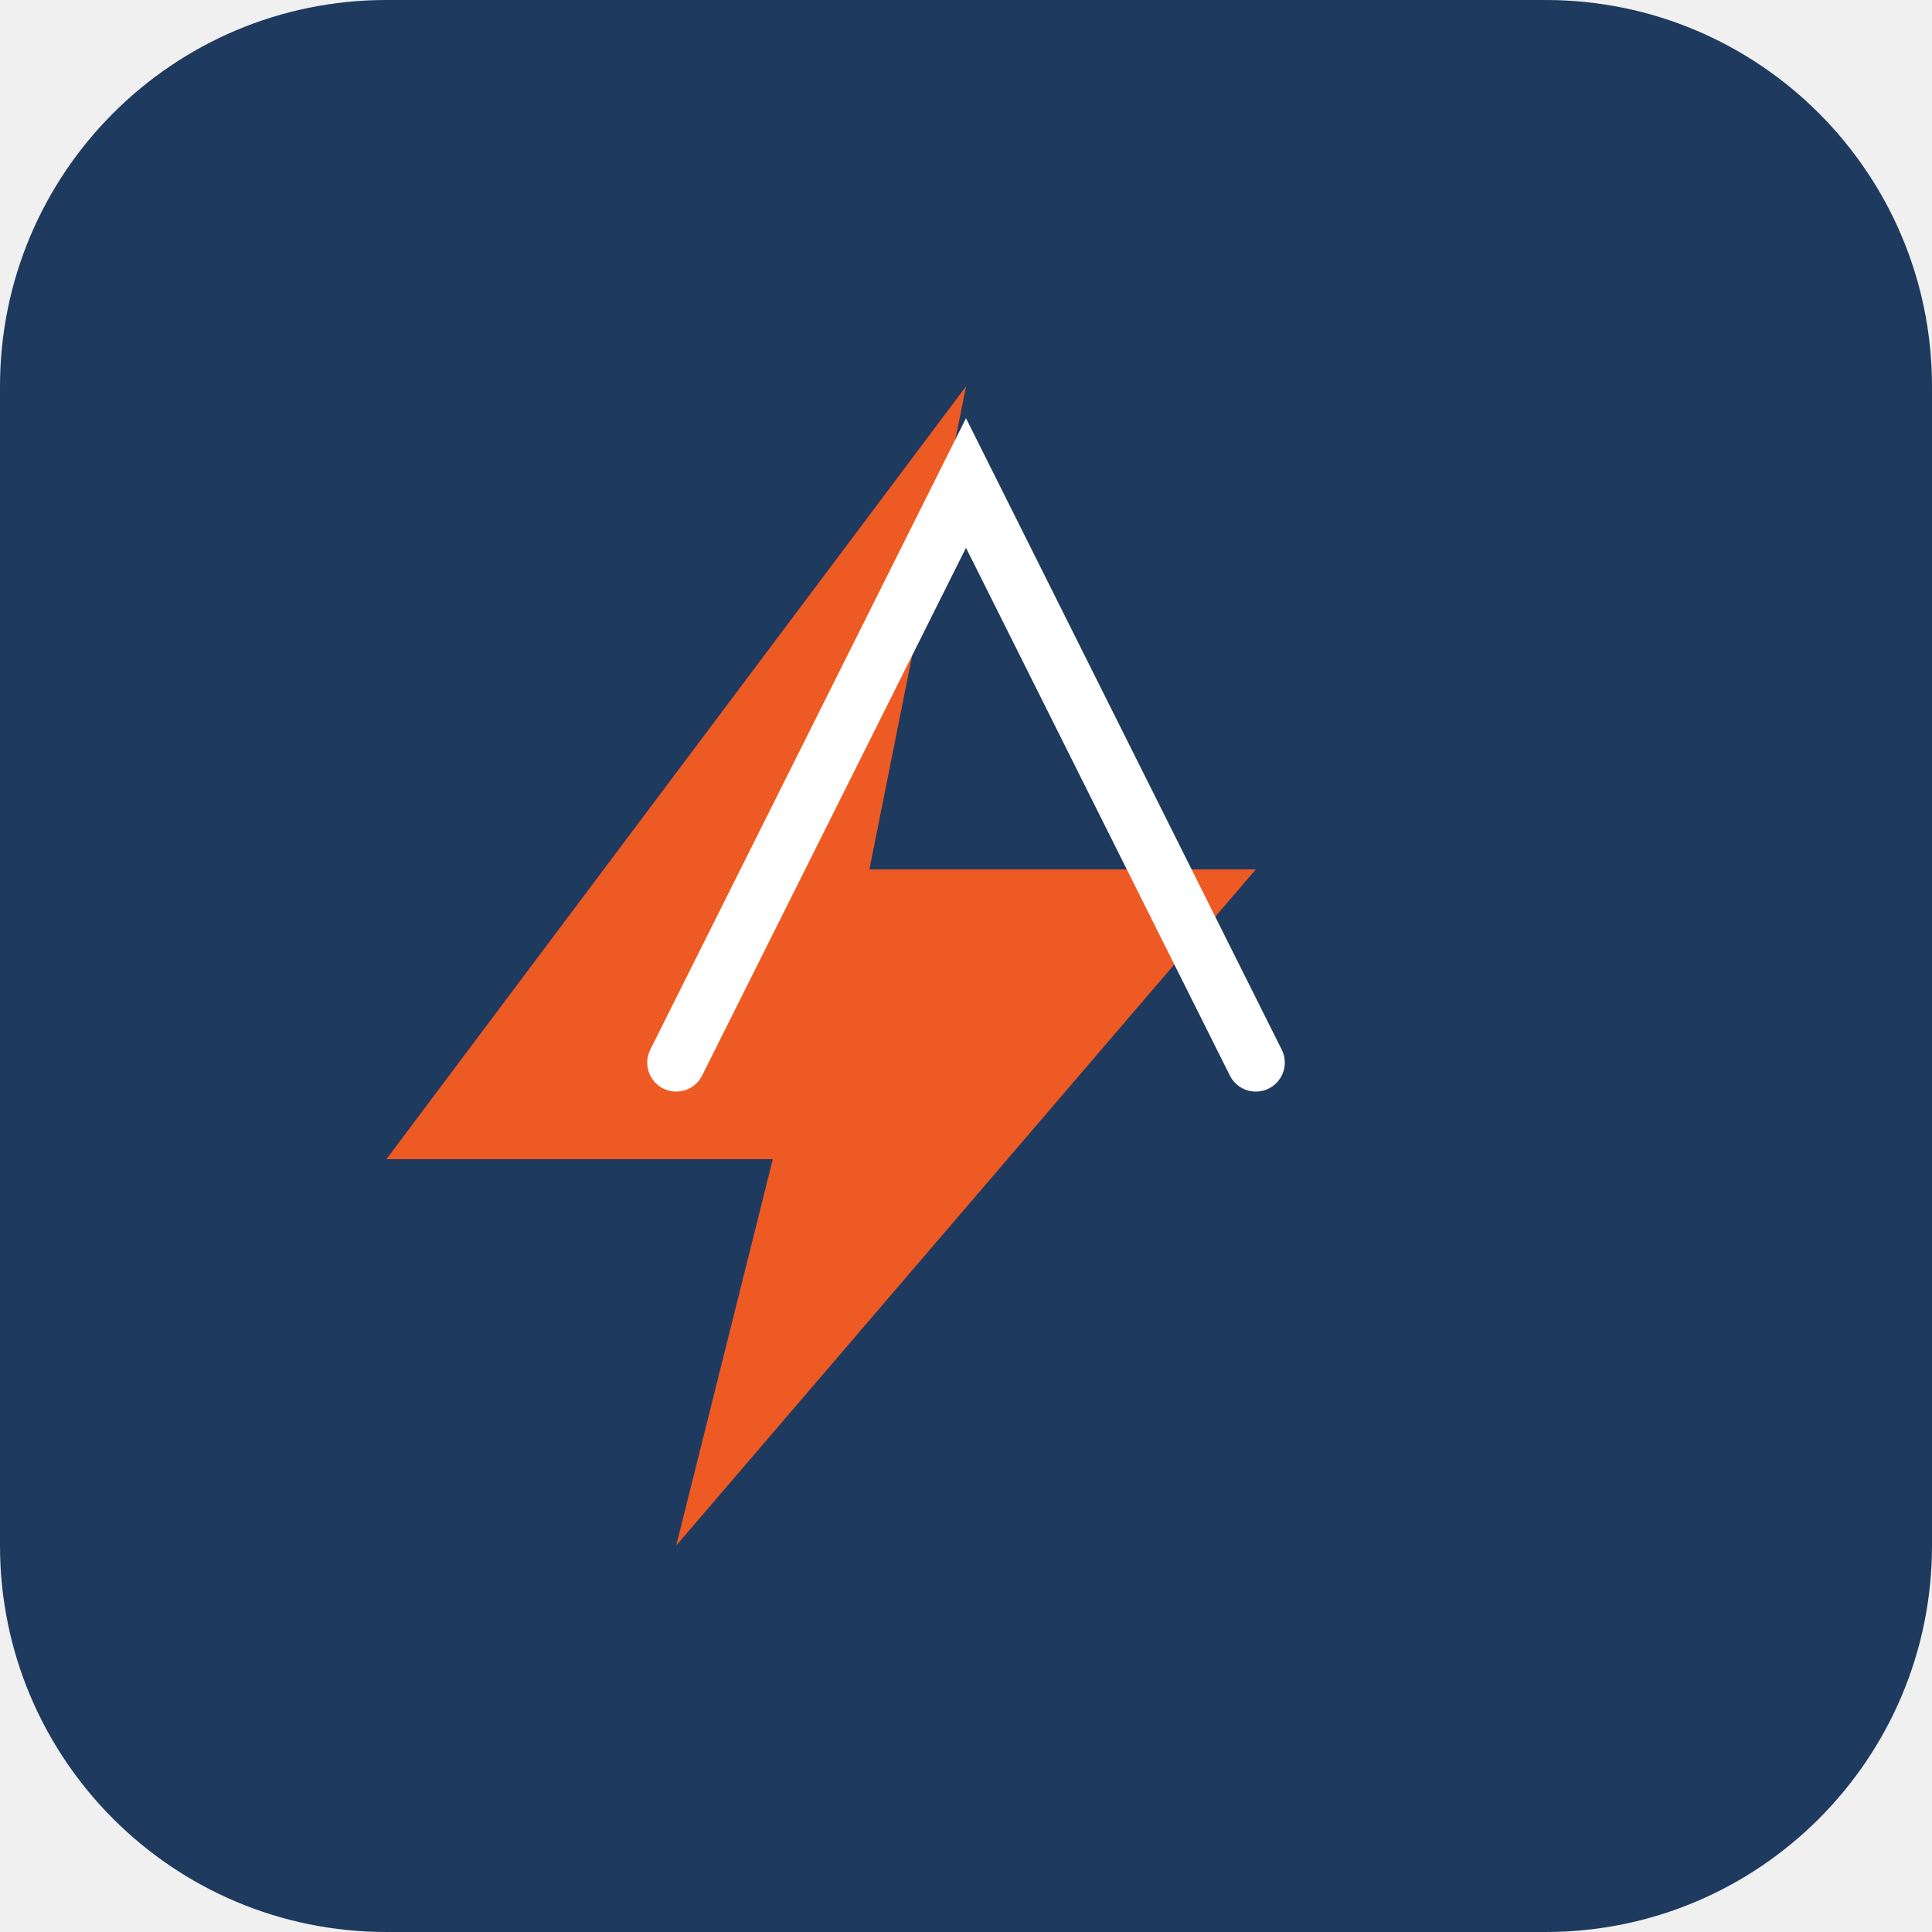
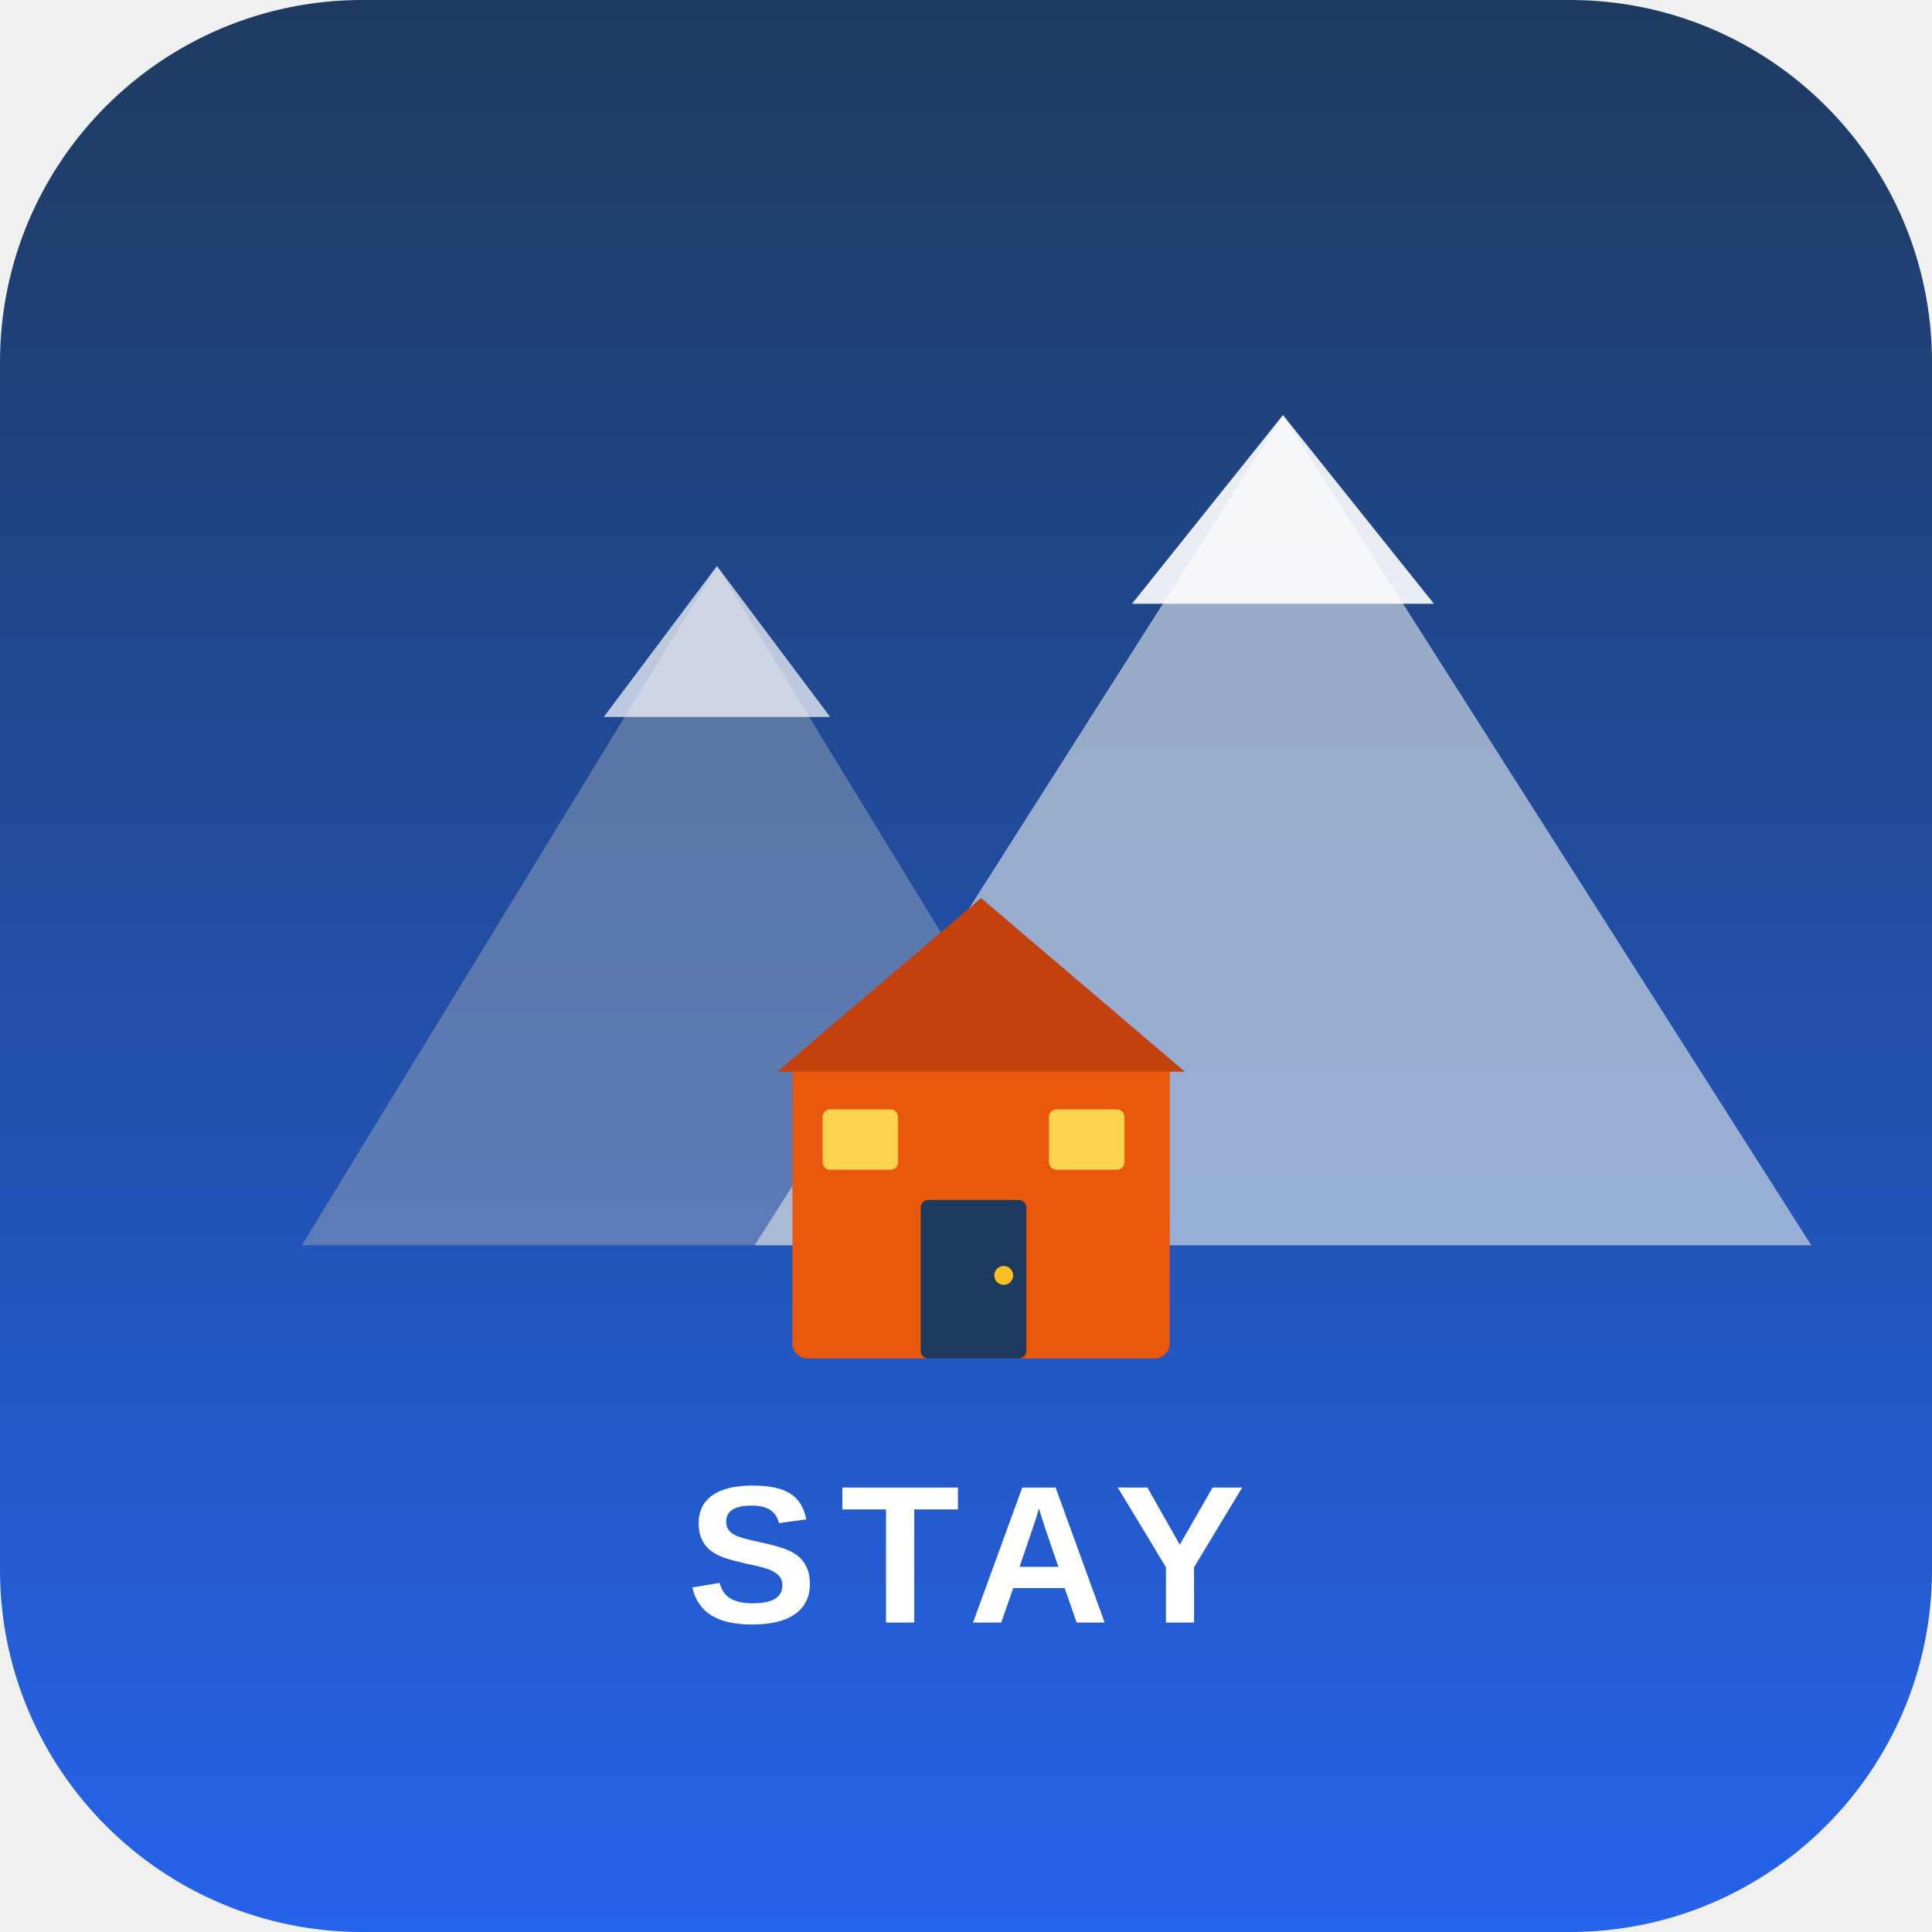
- <svg xmlns="http://www.w3.org/2000/svg" viewBox="0 0 100 100">
-   <rect width="100" height="100" rx="20" fill="#1e3a5f" />
-   <path d="M50 20L20 60h20l-5 20 30-35H45l5-25z" fill="#ee5a24" />
-   <path d="M35 55L50 25 65 55" stroke="#fff" stroke-width="3" fill="none" stroke-linecap="round" />
+ <svg xmlns="http://www.w3.org/2000/svg" viewBox="0 0 512 512">
+   <defs>
+     <linearGradient id="bg" x1="0" y1="0" x2="0" y2="1">
+       <stop offset="0%" stop-color="#1e3a5f" />
+       <stop offset="100%" stop-color="#2563eb" />
+     </linearGradient>
+   </defs>
+   <rect width="512" height="512" rx="96" fill="url(#bg)" />
+   <polygon points="80,330 190,150 300,330" fill="#94a3b8" opacity="0.5" />
+   <polygon points="160,190 190,150 220,190" fill="#fff" opacity="0.7" />
+   <polygon points="200,330 340,110 480,330" fill="#cbd5e1" opacity="0.7" />
+   <polygon points="300,160 340,110 380,160" fill="#fff" opacity="0.9" />
+   <rect x="210" y="280" width="100" height="80" rx="4" fill="#ea580c" />
+   <polygon points="206,284 260,238 314,284" fill="#c2410c" />
+   <rect x="244" y="318" width="28" height="42" rx="2" fill="#1e3a5f" />
+   <circle cx="266" cy="338" r="2.5" fill="#fbbf24" />
+   <rect x="218" y="294" width="20" height="16" rx="2" fill="#fcd34d" />
+   <rect x="278" y="294" width="20" height="16" rx="2" fill="#fcd34d" />
+   <text x="256" y="430" text-anchor="middle" font-family="system-ui,Arial,sans-serif" font-weight="800" font-size="52" fill="#fff" letter-spacing="6">STAY</text>
</svg>
